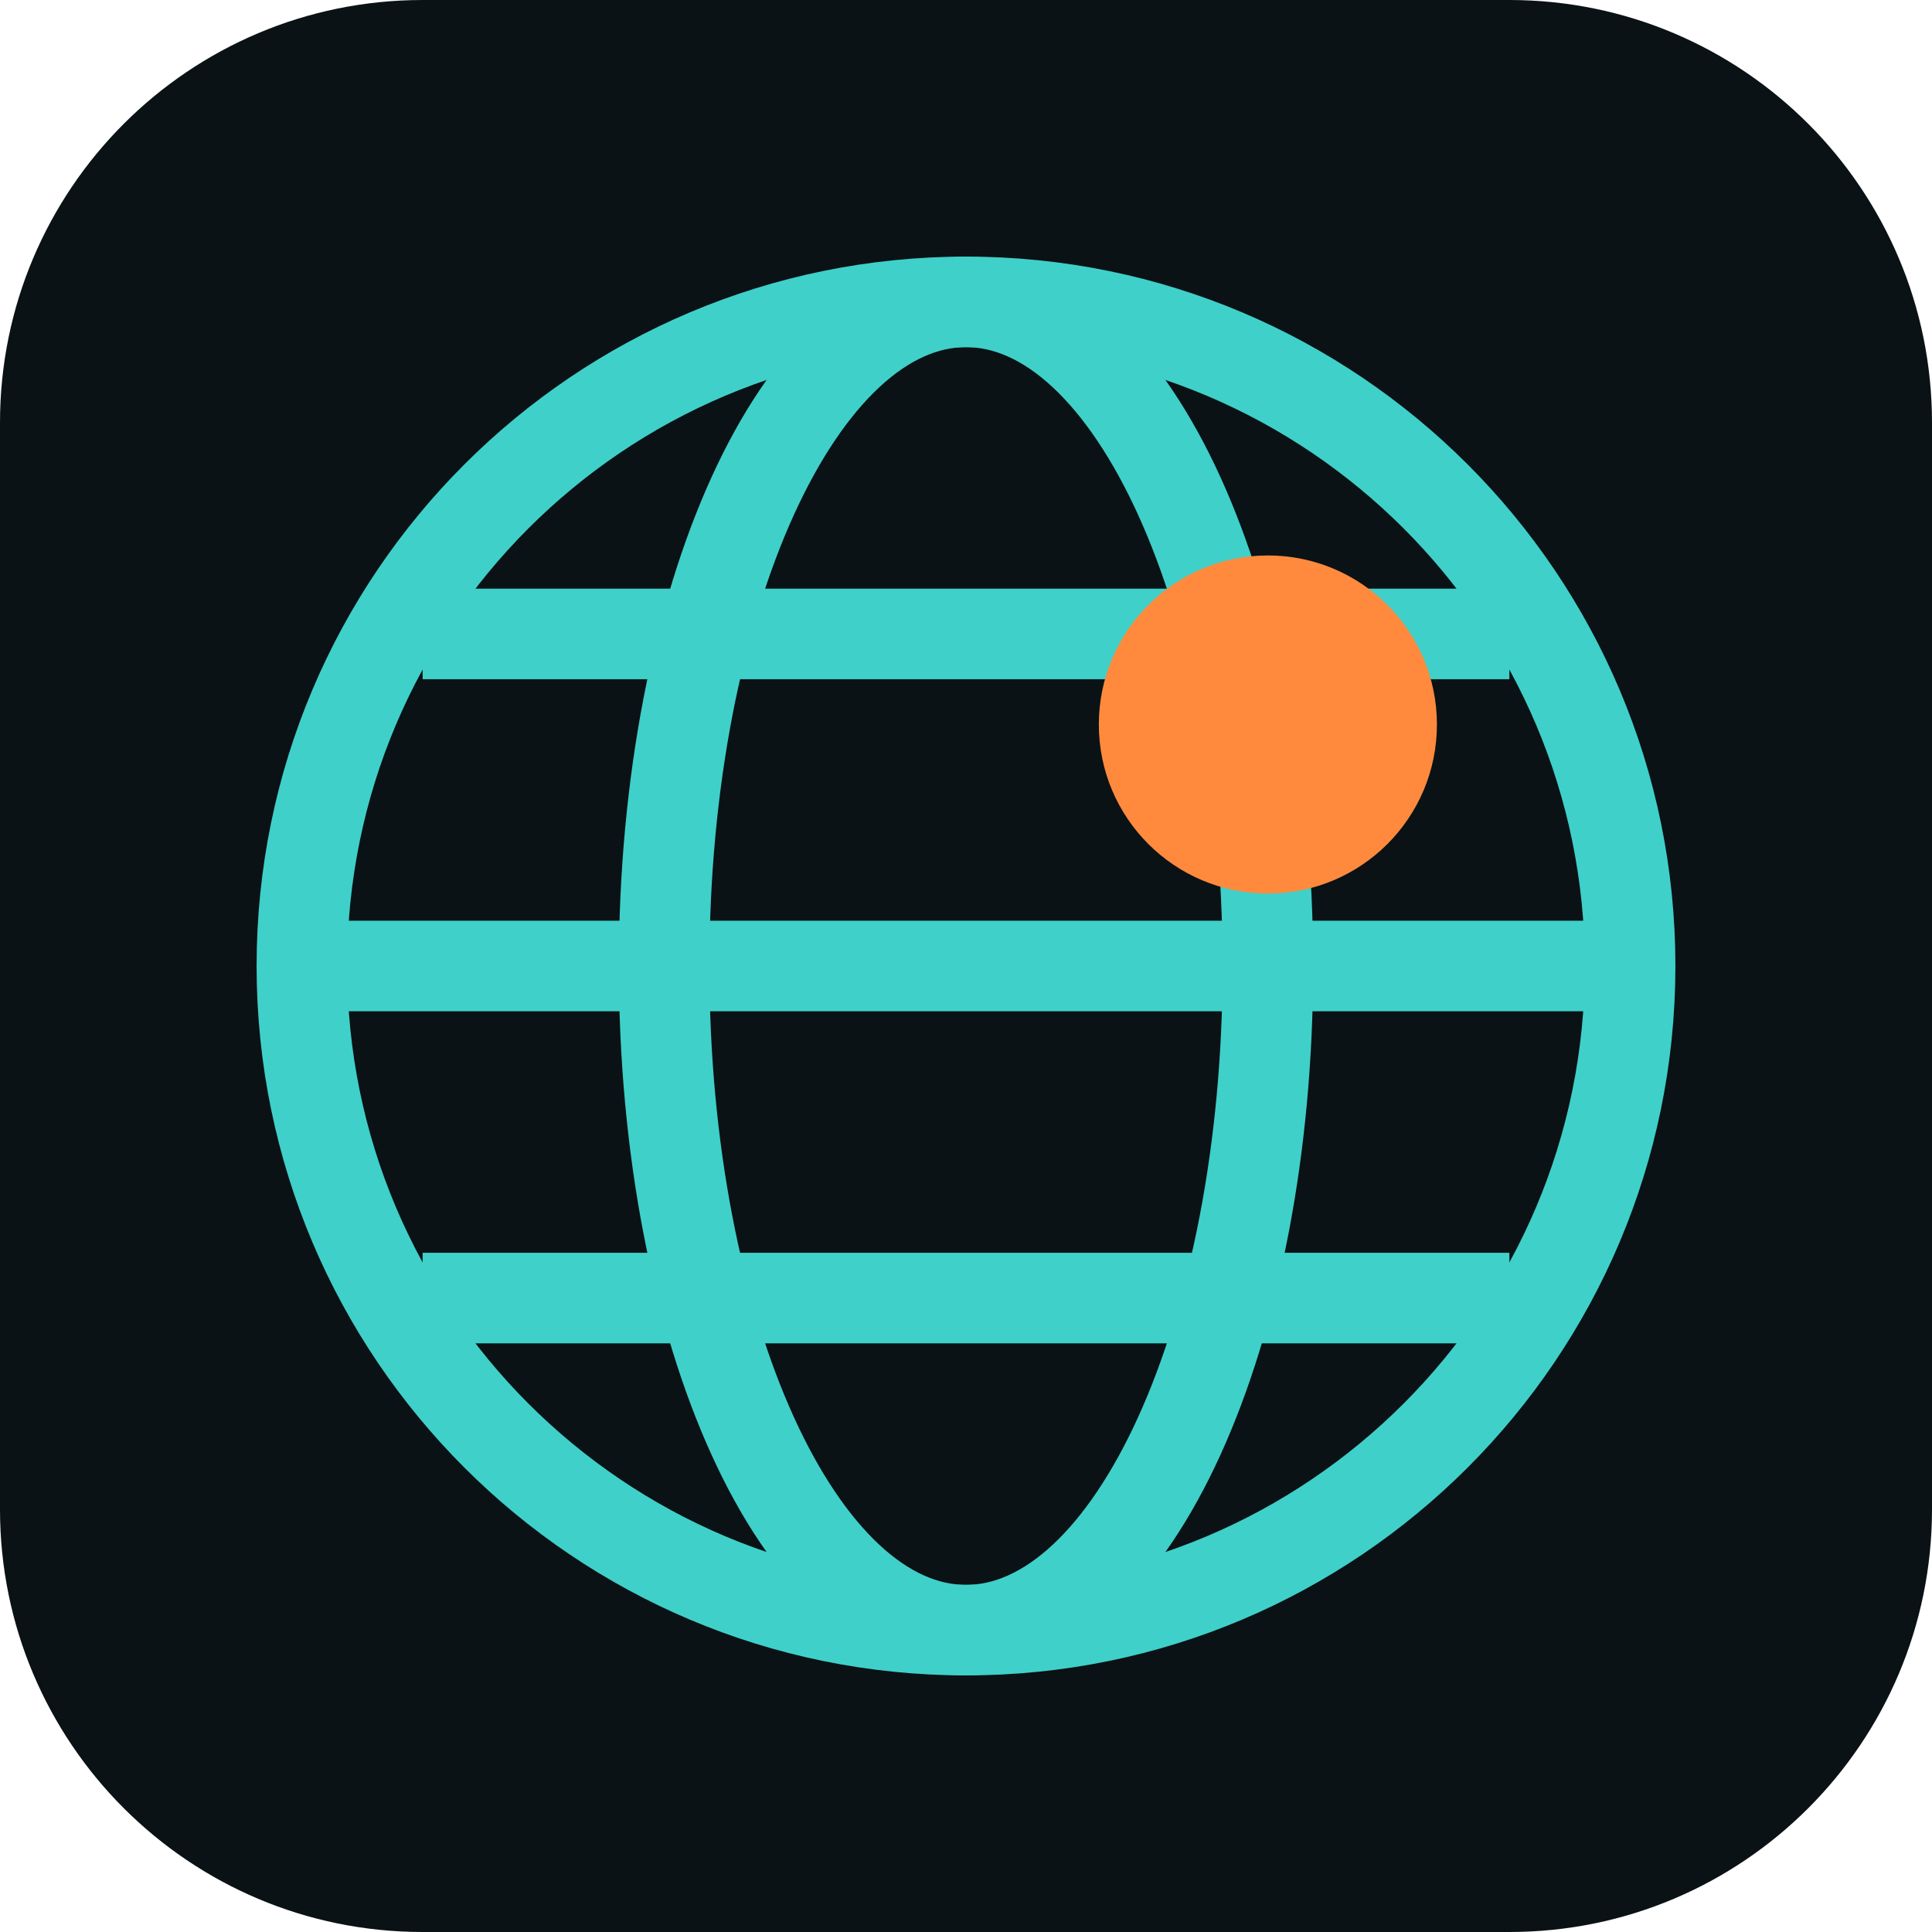
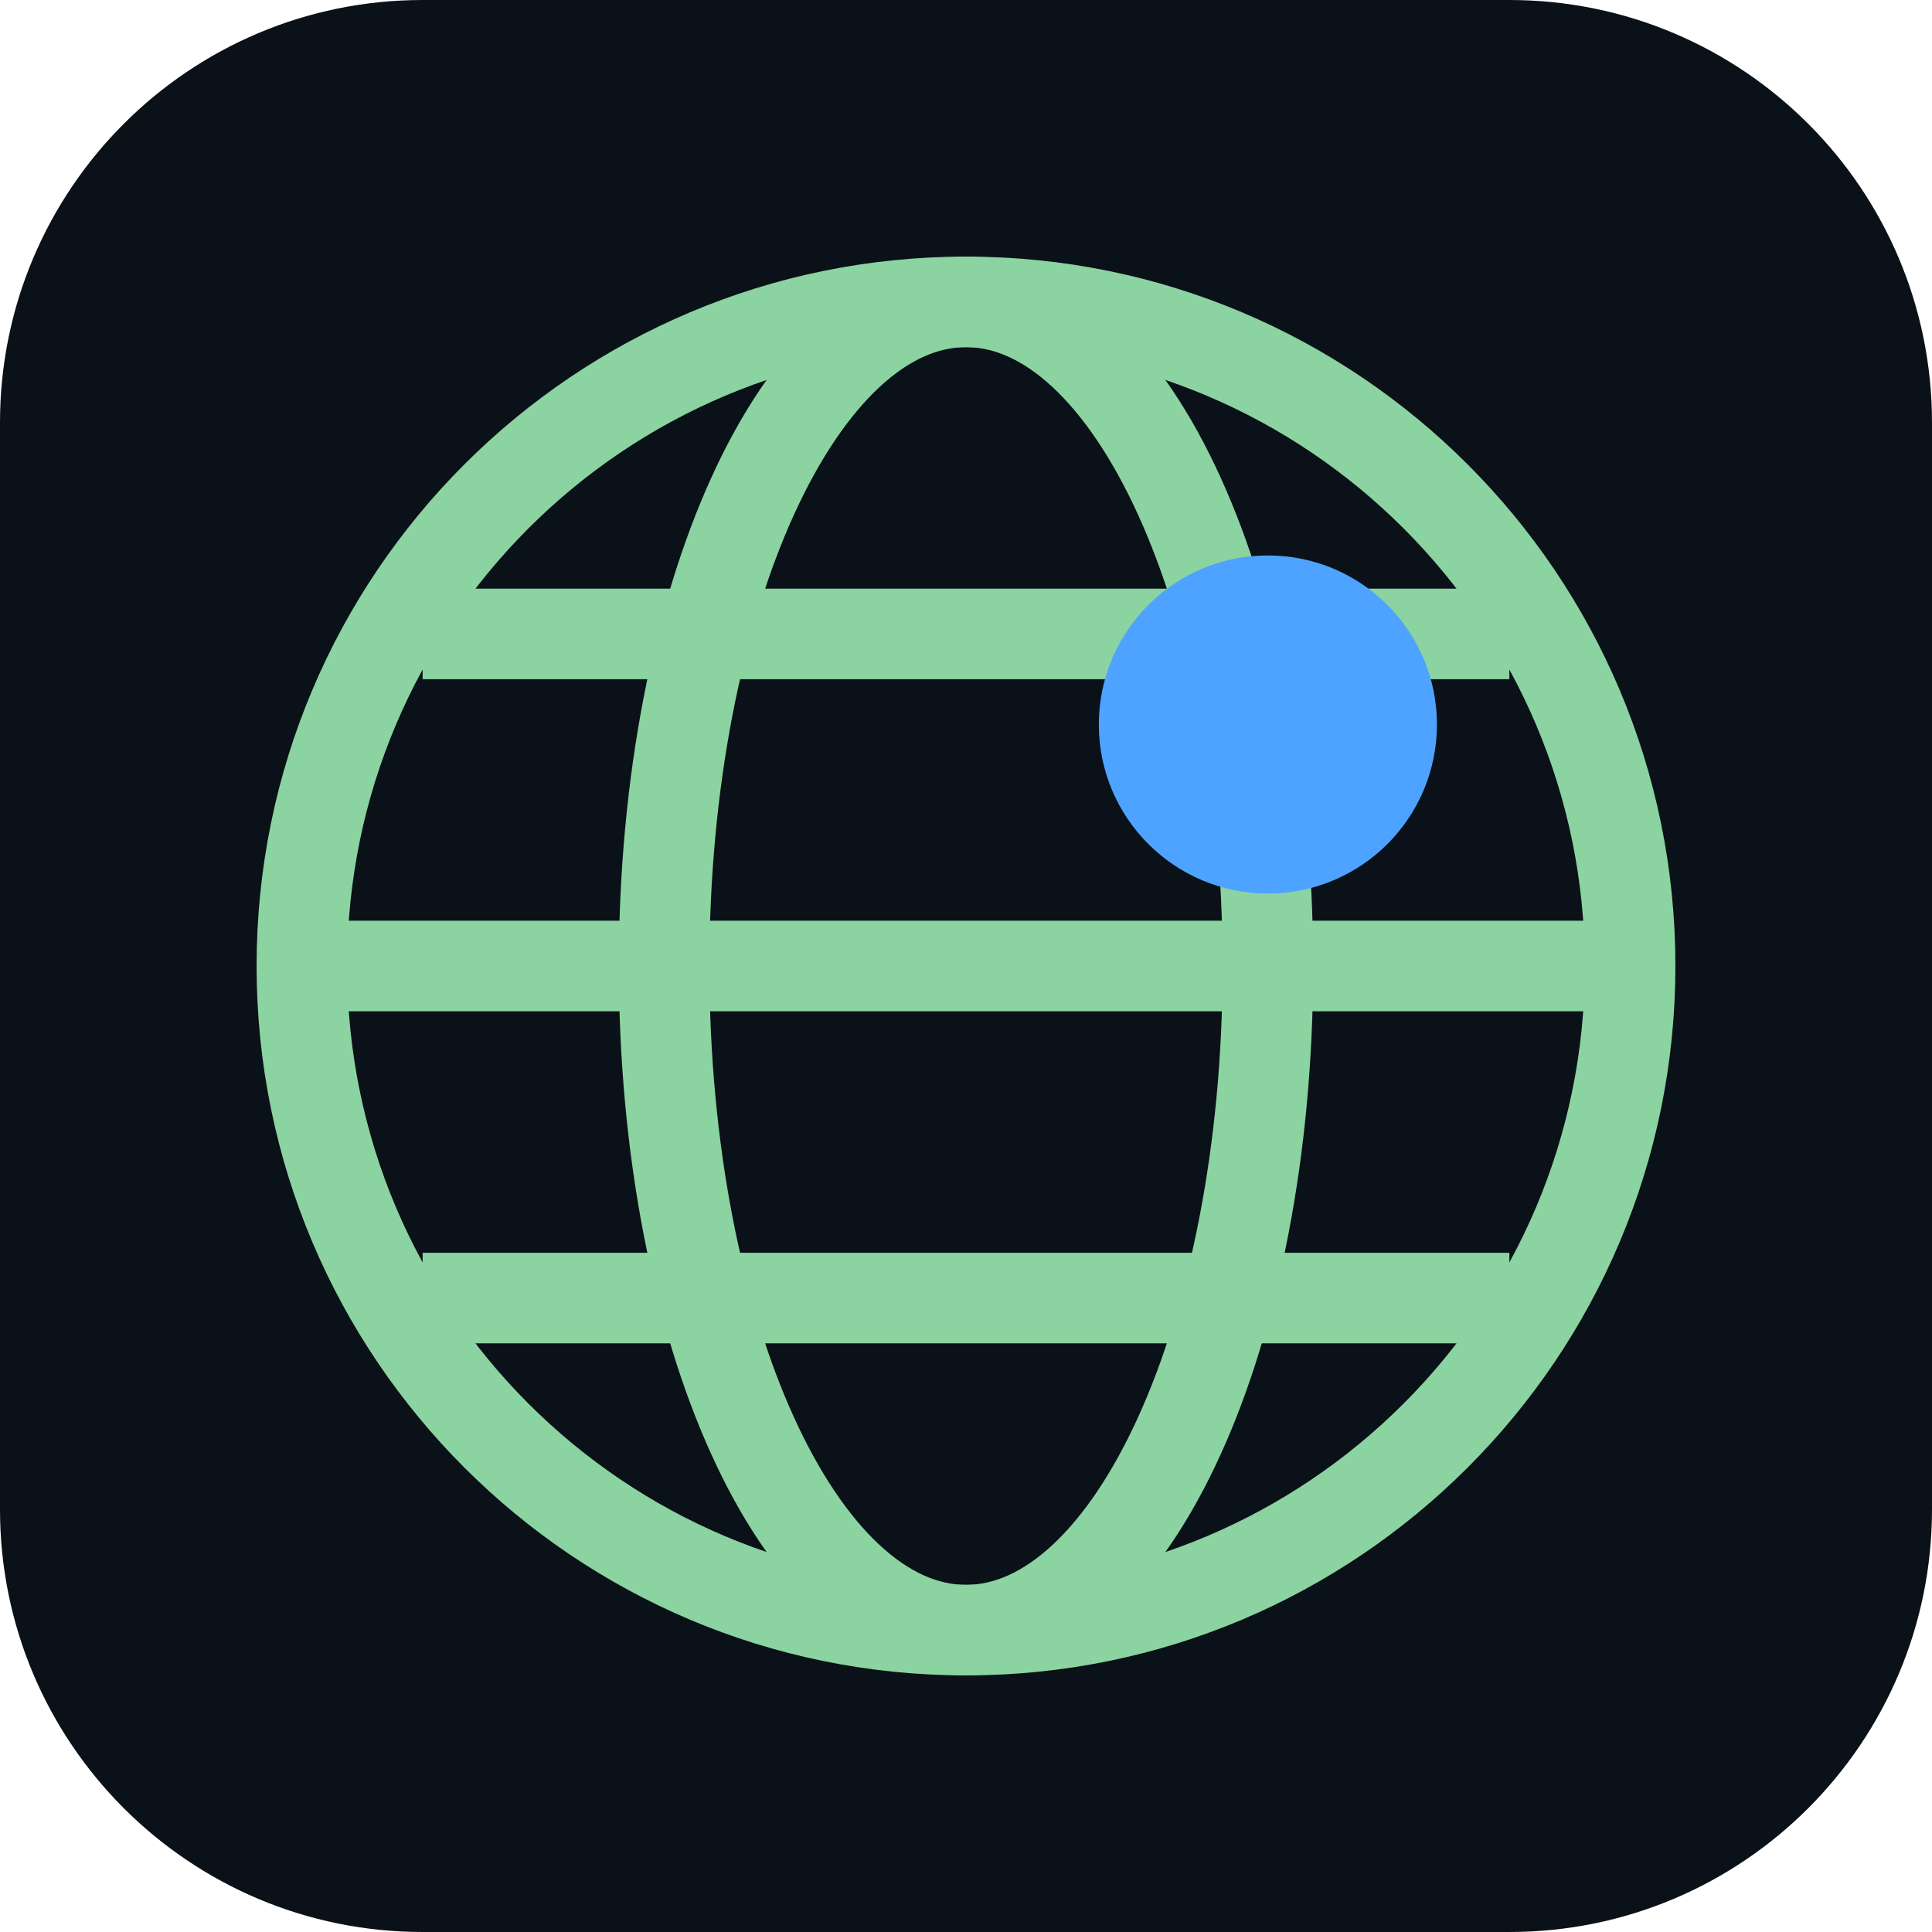
<svg xmlns="http://www.w3.org/2000/svg" viewBox="0 0 32 32">
-   <rect width="32" height="32" rx="7" fill="#0a1215" />
-   <g fill="none" stroke="#3fd0c9" stroke-width="1.5">
+   <rect width="32" height="32" rx="7" fill="#0a1118" />
+   <g fill="none" stroke="#8bd3a0" stroke-width="1.5">
    <circle cx="16" cy="16" r="11" />
    <ellipse cx="16" cy="16" rx="5" ry="11" />
    <path d="M5 16h22M7 10.5h18M7 21.5h18" />
  </g>
-   <circle cx="21" cy="12" r="2.8" fill="#ff8a3d" />
+   <circle cx="21" cy="12" r="2.8" fill="#4da3ff" />
</svg>
